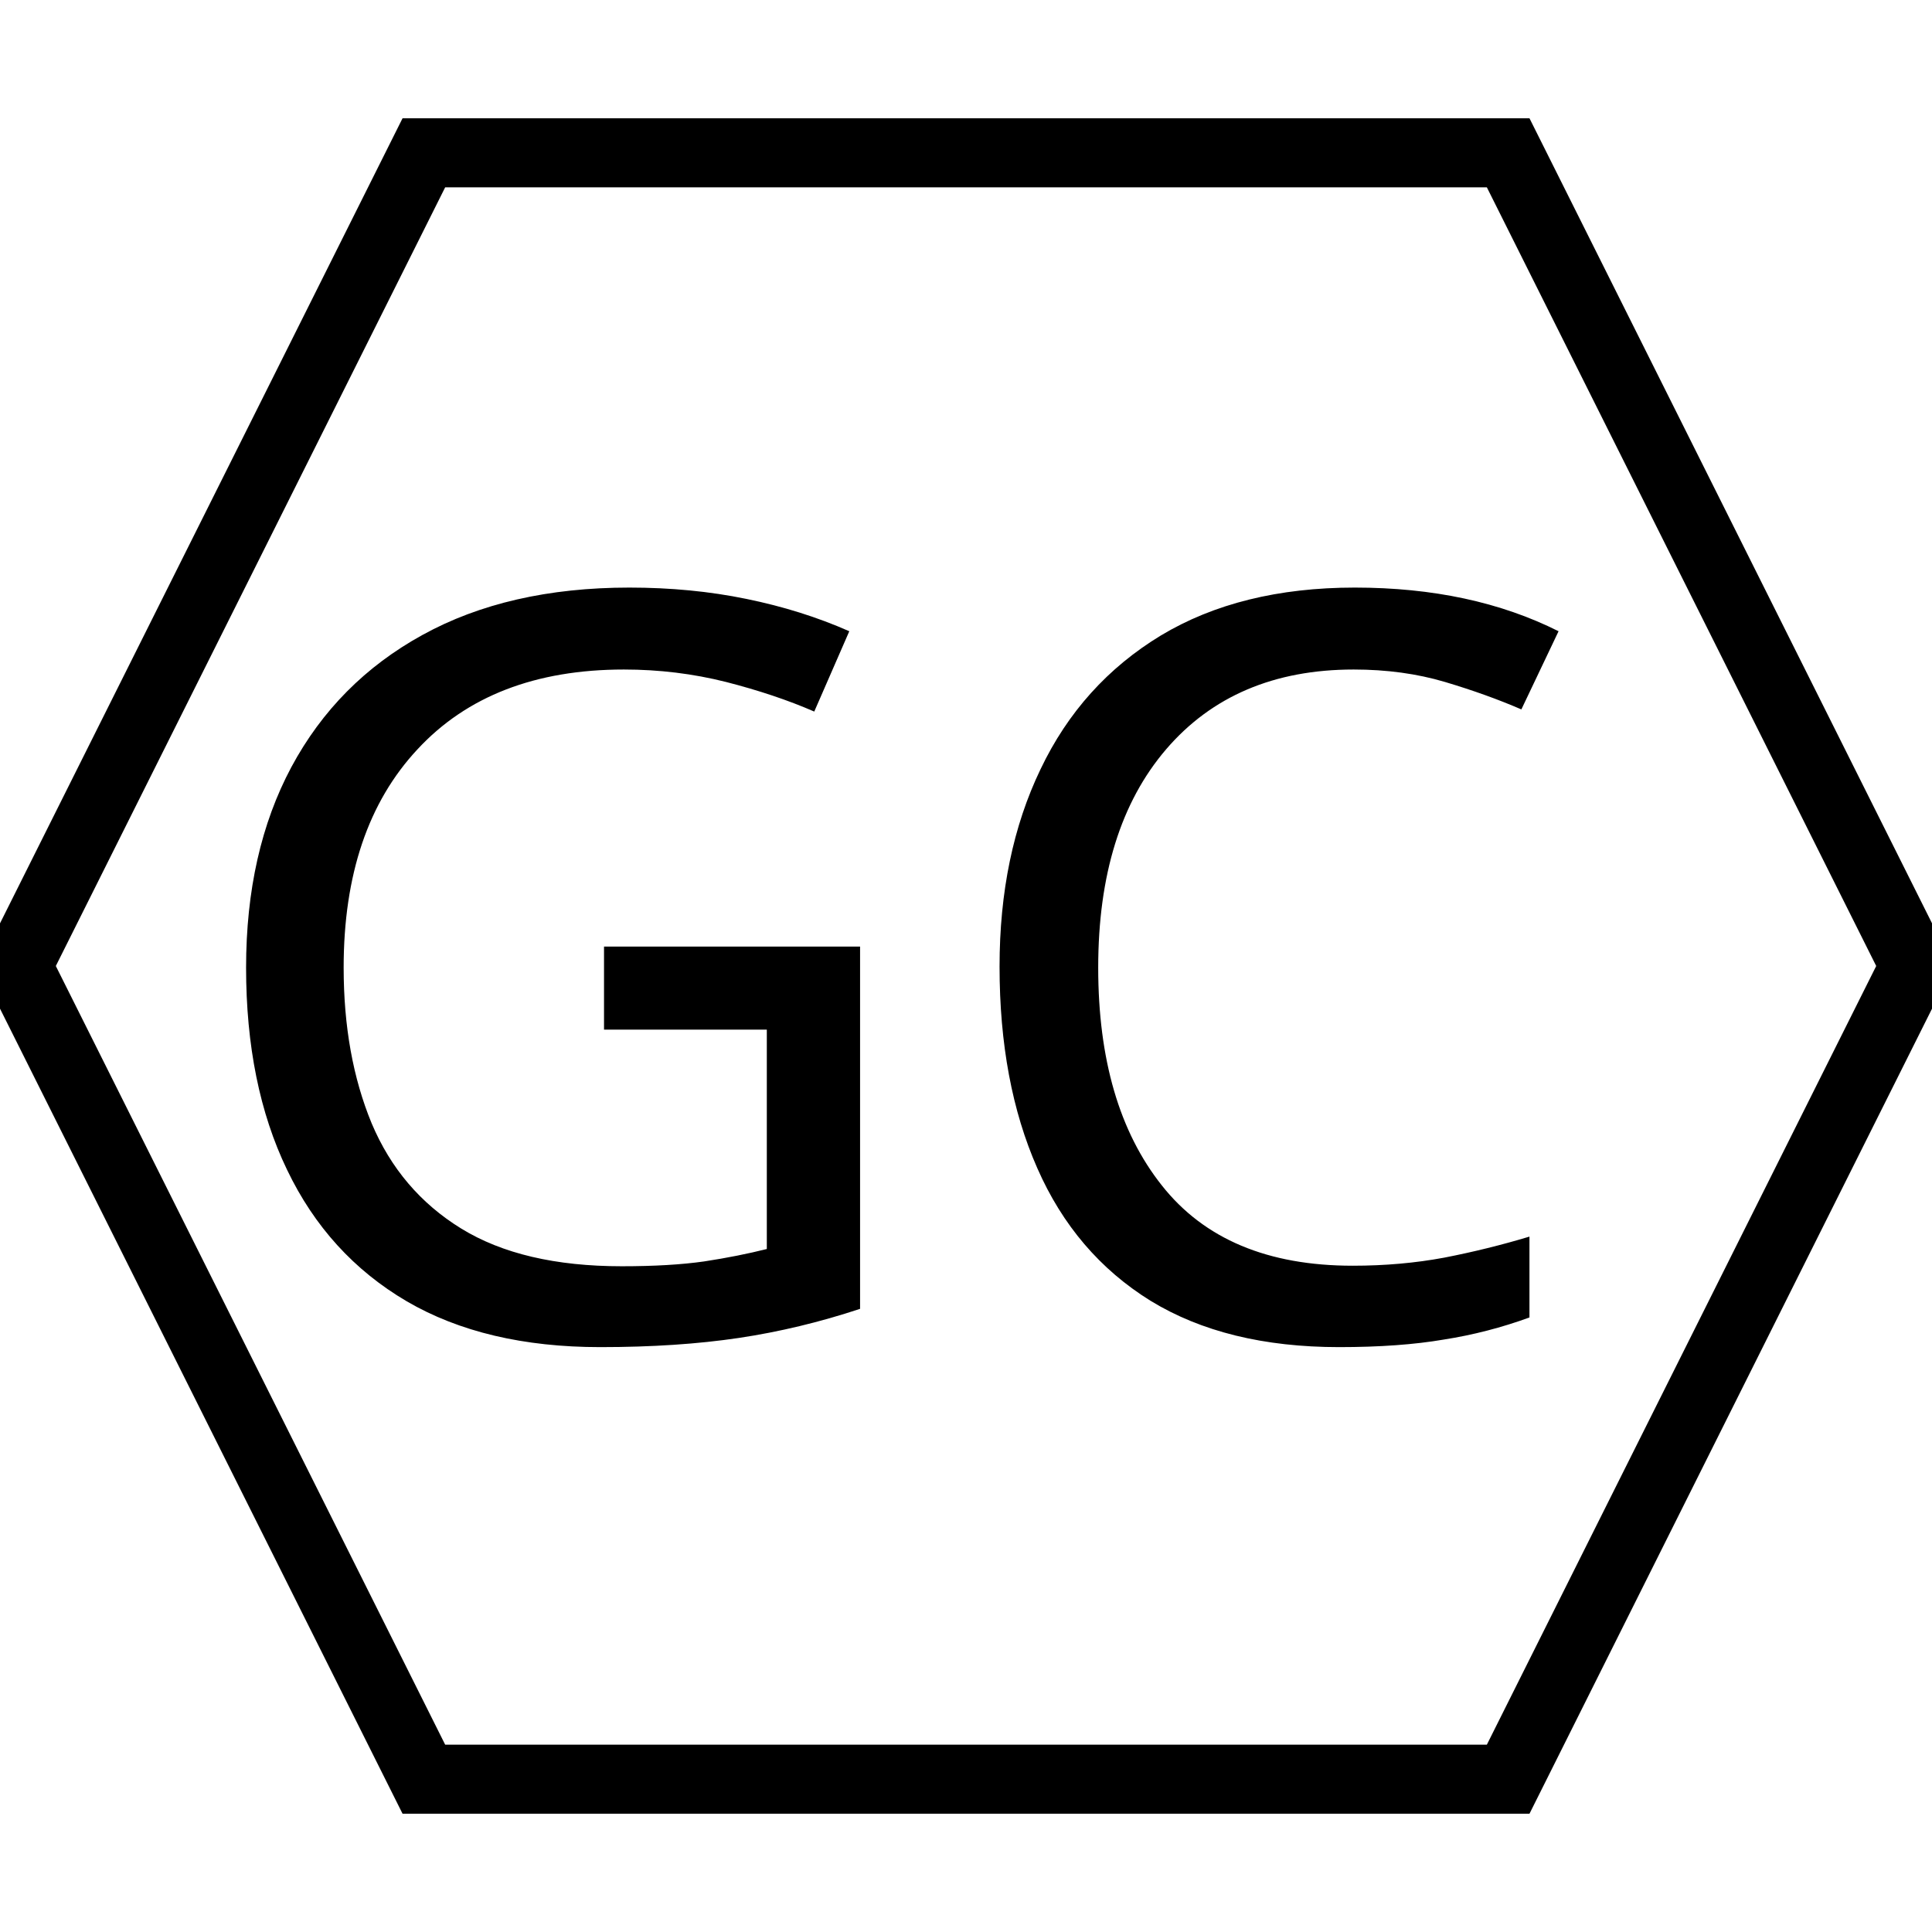
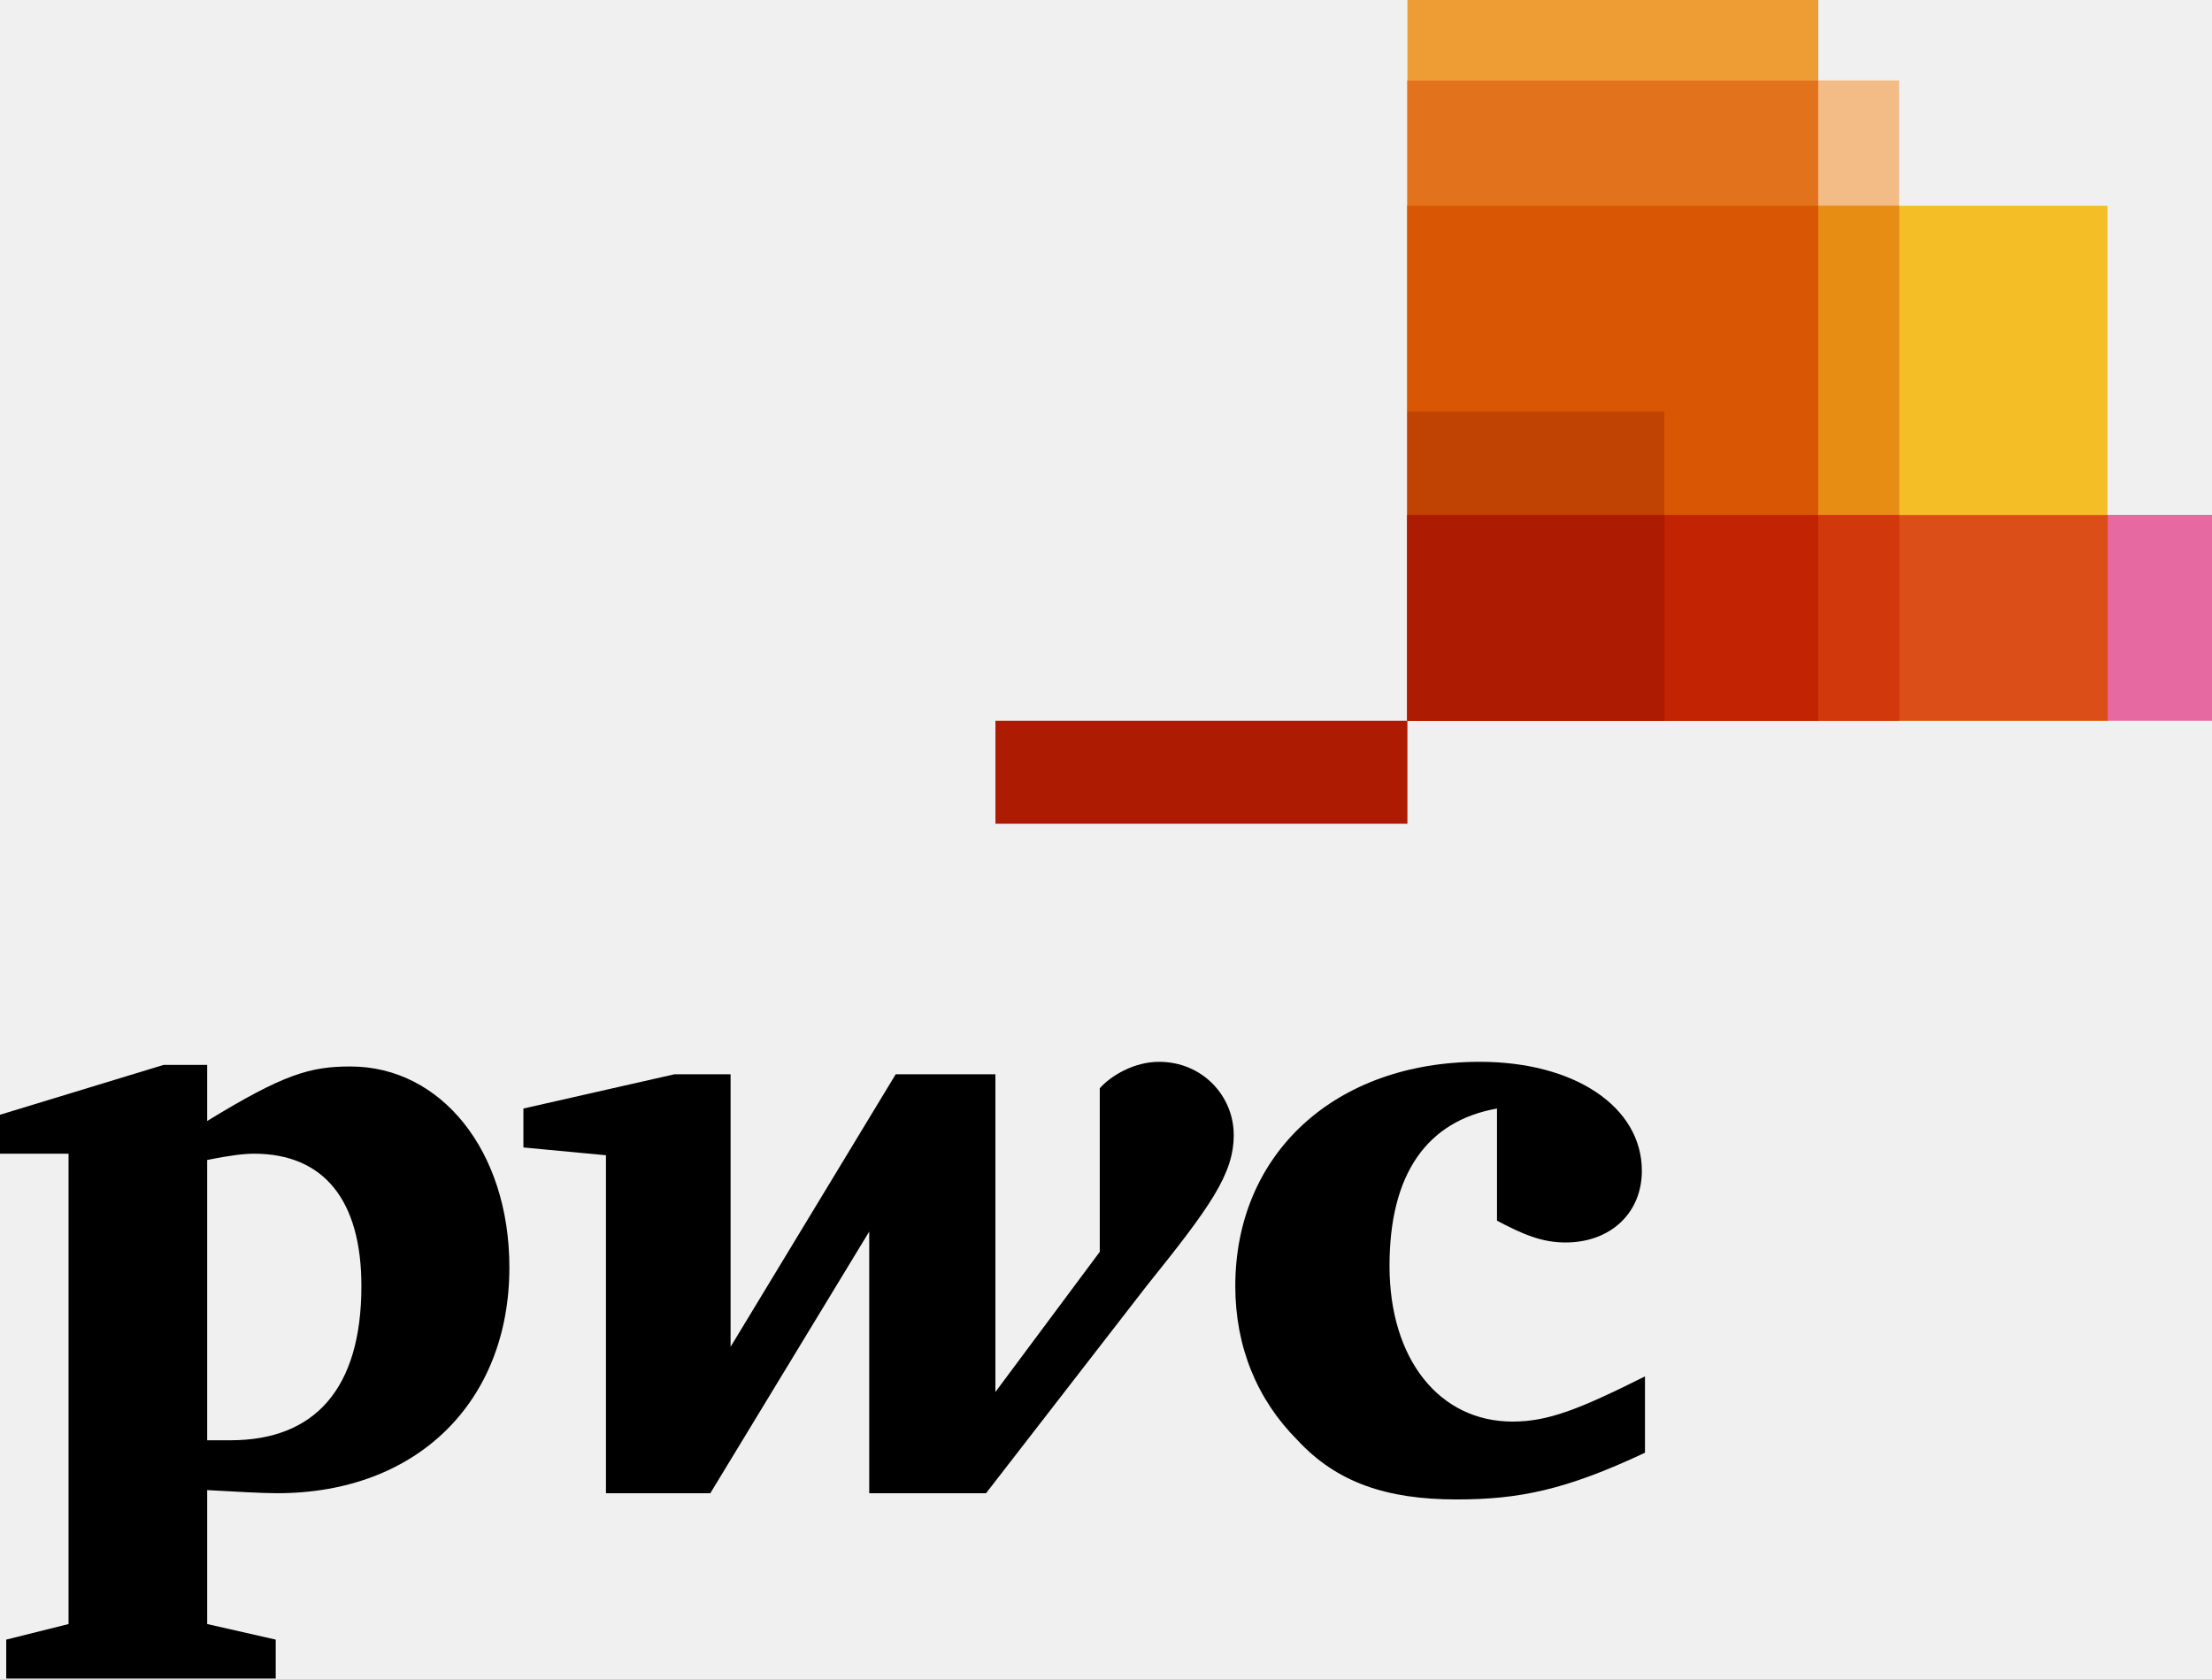
- <svg xmlns="http://www.w3.org/2000/svg" width="56" height="56">
-   <g>
-     <rect fill="#fff" id="canvas_background" height="58" width="58" y="-1" x="-1" />
-     <g display="none" overflow="visible" y="0" x="0" height="100%" width="100%" id="canvasGrid">
-       <rect fill="url(#gridpattern)" stroke-width="0" y="0" x="0" height="100%" width="100%" />
-     </g>
-   </g>
-   <g>
-     <path stroke="#000" id="svg_2" d="m0.5,28l11.786,-23.571l31.429,0l11.786,23.571l-11.786,23.571l-31.429,0l-11.786,-23.571z" stroke-width="2" fill="#fff" />
-     <text font-style="normal" font-weight="normal" xml:space="preserve" text-anchor="start" font-family="'Montserrat Black'" font-size="30" id="svg_1" y="38.75" x="5.305" stroke-width="0" stroke="#000" fill="#000000">GC</text>
+ <svg xmlns="http://www.w3.org/2000/svg" version="1.1" width="1000" height="758.995" id="svg2">
+   <defs id="defs4">
+     <clipPath id="clipPath2940">
+       <path d="m 104.072,244.53 13.958,0 0,-16.389 -13.958,0 0,16.389 z" id="path2942" />
+     </clipPath>
+     <clipPath id="clipPath2926">
+       <path d="m 104.072,254.114 34.584,0 0,-25.973 -34.584,0 0,25.973 z" id="path2928" />
+     </clipPath>
+     <clipPath id="clipPath2912">
+       <path d="m 104.072,263.695 21.122,0 0,-35.554 -21.122,0 0,35.554 z" id="path2914" />
+     </clipPath>
+     <clipPath id="clipPath2898">
+       <path d="m 104.072,259.95 24.884,0 0,-31.809 -24.884,0 0,31.809 z" id="path2900" />
+     </clipPath>
+     <clipPath id="clipPath2884">
+       <path d="m 104.072,239.726 39.448,0 0,-11.585 -39.448,0 0,11.585 z" id="path2886" />
+     </clipPath>
+     <clipPath id="clipPath2872">
+       <path d="m 0,0 595.276,0 0,841.89 L 0,841.89 0,0 z" id="path2874" />
+     </clipPath>
+     <clipPath id="clipPath2852">
+       <path d="m 39.118,37.134 28.126,0 0,26.954 -28.126,0 0,-26.954 z" id="path2854" />
+     </clipPath>
+     <clipPath id="clipPath4109">
+       <path d="m 104.072,244.53 13.958,0 0,-16.389 -13.958,0 0,16.389 z" id="path4111" />
+     </clipPath>
+     <clipPath id="clipPath4095">
+       <path d="m 104.072,254.114 34.584,0 0,-25.973 -34.584,0 0,25.973 z" id="path4097" />
+     </clipPath>
+     <clipPath id="clipPath4081">
+       <path d="m 104.072,263.695 21.122,0 0,-35.554 -21.122,0 0,35.554 z" id="path4083" />
+     </clipPath>
+     <clipPath id="clipPath4067">
+       <path d="m 104.072,259.95 24.884,0 0,-31.809 -24.884,0 0,31.809 z" id="path4069" />
+     </clipPath>
+     <clipPath id="clipPath4053">
+       <path d="m 104.072,239.726 39.448,0 0,-11.585 -39.448,0 0,11.585 z" id="path4055" />
+     </clipPath>
+     <clipPath id="clipPath4041">
+       <path d="m 0,0 595.276,0 0,841.89 L 0,841.89 0,0 z" id="path4043" />
+     </clipPath>
+     <clipPath id="clipPath4021">
+       <path d="m 39.118,37.134 28.126,0 0,26.954 -28.126,0 0,-26.954 z" id="path4023" />
+     </clipPath>
+     <clipPath id="clipPath4041-7">
+       <path d="m 0,0 595.276,0 0,841.89 L 0,841.89 0,0 z" id="path4043-1" />
+     </clipPath>
+     <clipPath id="clipPath4053-7">
+       <path d="m 104.072,239.726 39.448,0 0,-11.585 -39.448,0 0,11.585 z" id="path4055-7" />
+     </clipPath>
+     <clipPath id="clipPath4067-7">
+       <path d="m 104.072,259.95 24.884,0 0,-31.809 -24.884,0 0,31.809 z" id="path4069-7" />
+     </clipPath>
+     <clipPath id="clipPath4081-3">
+       <path d="m 104.072,263.695 21.122,0 0,-35.554 -21.122,0 0,35.554 z" id="path4083-3" />
+     </clipPath>
+     <clipPath id="clipPath4095-5">
+       <path d="m 104.072,254.114 34.584,0 0,-25.973 -34.584,0 0,25.973 z" id="path4097-9" />
+     </clipPath>
+     <clipPath id="clipPath4109-9">
+       <path d="m 104.072,244.53 13.958,0 0,-16.389 -13.958,0 0,16.389 z" id="path4111-8" />
+     </clipPath>
+   </defs>
+   <path d="m 1000,325.903 -363.735,0 0,-93.1 363.735,0 0,93.1 z" id="path4061" style="fill:#e669a2;fill-opacity:1;fill-rule:nonzero;stroke:none;color:#000000;marker:none;visibility:visible;display:inline;overflow:visible;enable-background:accumulate" />
+   <path d="m 952.756,325.903 -316.491,0 0,-232.852 316.491,0 0,232.852 z" id="path4103" style="fill:#f3be26;fill-opacity:1;fill-rule:nonzero;stroke:none;color:#000000;marker:none;visibility:visible;display:inline;overflow:visible;enable-background:accumulate" />
+   <path d="m 821.998,325.903 -185.734,0 0,-325.903 185.734,0 0,325.903 z" id="path4089" style="fill:#ee9c34;fill-opacity:1;fill-rule:nonzero;stroke:none;color:#000000;marker:none;visibility:visible;display:inline;overflow:visible;enable-background:accumulate" />
+   <path d="m 858.539,325.903 -222.274,0 0,-289.537 222.274,0 0,289.537 z" id="path4075" style="fill:#f3bc87;fill-opacity:1;fill-rule:nonzero;stroke:none;color:#000000;marker:none;visibility:visible;display:inline;overflow:visible;enable-background:accumulate" />
+   <path d="m 636.213,36.421 0,289.453 185.765,0 0,-289.453 -185.765,0 z" id="path4688" style="fill:#e3721c;fill-opacity:1;fill-rule:nonzero;stroke:none;color:#000000;marker:none;visibility:visible;display:inline;overflow:visible;enable-background:accumulate" />
+   <path d="m 450.016,325.903 186.248,0 0,46.555 -186.248,0 0,-46.555 z" id="path4119" style="fill:#ad1b02;fill-opacity:1;fill-rule:nonzero;stroke:none;color:#000000;marker:none;visibility:visible;display:inline;overflow:visible;enable-background:accumulate" />
+   <path d="m 636.213,93 0,232.873 222.432,0 0,-232.873 -222.432,0 z" id="path4698" style="fill:#e88d14;fill-opacity:1;fill-rule:nonzero;stroke:none;color:#000000;marker:none;visibility:visible;display:inline;overflow:visible;enable-background:accumulate" />
+   <path d="m 636.213,93 0,232.873 185.765,0 0,-232.873 -185.765,0 z" id="path4693" style="fill:#d85604;fill-opacity:1;fill-rule:nonzero;stroke:none;color:#000000;marker:none;visibility:visible;display:inline;overflow:visible;enable-background:accumulate" />
+   <path d="m 752.414,325.903 -116.149,0 0,-139.761 116.149,0 0,139.761 z" id="path4117" style="fill:#c14303;fill-opacity:1;fill-rule:nonzero;stroke:none;color:#000000;marker:none;visibility:visible;display:inline;overflow:visible;enable-background:accumulate" />
+   <path d="m 636.213,232.87 0,93.004 316.65,0 0,-93.004 -316.65,0 z" id="path4713" style="fill:#db4e18;fill-opacity:1;fill-rule:nonzero;stroke:none;color:#000000;marker:none;visibility:visible;display:inline;overflow:visible;enable-background:accumulate" />
+   <path d="m 636.213,232.87 0,93.004 222.432,0 0,-93.004 -222.432,0 z" id="path4708" style="fill:#d1390d;fill-opacity:1;fill-rule:nonzero;stroke:none;color:#000000;marker:none;visibility:visible;display:inline;overflow:visible;enable-background:accumulate" />
+   <path d="m 636.213,232.87 0,93.004 185.765,0 0,-93.004 -185.765,0 z" id="path4703" style="fill:#c22303;fill-opacity:1;fill-rule:nonzero;stroke:none;color:#000000;marker:none;visibility:visible;display:inline;overflow:visible;enable-background:accumulate" />
+   <path d="m 636.213,232.87 0,93.004 116.315,0 0,-93.004 -116.315,0 z" id="path4625" style="fill:#ad1b02;fill-opacity:1;fill-rule:nonzero;stroke:none;color:#000000;marker:none;visibility:visible;display:inline;overflow:visible;enable-background:accumulate" />
+   <g transform="translate(-128.4989,323.7918)" id="g2925">
+     <path id="path2850" style="fill:#000000;fill-opacity:1;fill-rule:nonzero;stroke:none" d="m 805.259,177.456 c -31.69,5.634 -48.592,29.577 -48.592,71.127 0,42.254 22.535,70.423 55.634,70.423 16.197,0 30.282,-5.634 59.859,-20.423 0,34.507 0,34.507 0,34.507 -35.915,16.901 -57.042,21.127 -85.211,21.127 -31.69,0 -54.225,-7.746 -71.831,-26.761 -18.31,-18.31 -28.169,-42.254 -28.169,-69.718 0,-59.859 45.07,-101.408 110.563,-101.408 42.958,0 73.239,20.423 73.239,49.296 0,19.014 -14.085,32.394 -34.507,32.394 -10.563,0 -19.014,-3.521 -30.986,-9.859" />
+     <path id="path2852" style="fill:#000000;fill-opacity:1;fill-rule:nonzero;stroke:none" d="m 646.809,257.738 c 28.873,-35.915 39.437,-50.704 39.437,-68.31 0,-17.606 -14.085,-33.099 -33.803,-33.099 -11.268,0 -21.831,6.338 -26.761,11.972 0,73.944 0,73.944 0,73.944 -47.183,63.38 -47.183,63.38 -47.183,63.38 0,-143.662 0,-143.662 0,-143.662 -45.07,0 -45.07,0 -45.07,0 -74.648,123.239 -74.648,123.239 -74.648,123.239 0,-123.239 0,-123.239 0,-123.239 -25.352,0 -25.352,0 -25.352,0 -68.31,15.493 -68.31,15.493 -68.31,15.493 0,17.606 0,17.606 0,17.606 37.324,3.521 37.324,3.521 37.324,3.521 0,152.817 0,152.817 0,152.817 47.183,0 47.183,0 47.183,0 71.831,-118.31 71.831,-118.31 71.831,-118.31 0,118.31 0,118.31 0,118.31 52.817,0 52.817,0 52.817,0" />
+     <path id="path2862" style="fill:#000000;fill-opacity:1;fill-rule:nonzero;stroke:none" d="m 222.161,327.456 c 5.634,0 7.042,0 10.563,0 38.028,0 59.155,-23.239 59.155,-69.718 0,-38.732 -16.901,-59.859 -48.592,-59.859 -4.225,0 -10.563,0.704 -21.127,2.817 l 0,126.761 z m 0,83.099 c 30.986,7.042 30.986,7.042 30.986,7.042 0,17.606 0,17.606 0,17.606 -121.831,0 -121.831,0 -121.831,0 0,-17.606 0,-17.606 0,-17.606 28.169,-7.042 28.169,-7.042 28.169,-7.042 0,-212.676 0,-212.676 0,-212.676 -30.986,0 -30.986,0 -30.986,0 0,-17.606 0,-17.606 0,-17.606 73.944,-22.535 73.944,-22.535 73.944,-22.535 19.718,0 19.718,0 19.718,0 0,25.352 0,25.352 0,25.352 34.507,-21.127 46.479,-24.648 64.789,-24.648 40.845,0 71.831,38.028 71.831,90.845 0,60.563 -41.549,102.113 -104.93,102.113 -7.042,0 -19.014,-0.704 -31.69,-1.408" />
  </g>
</svg>
